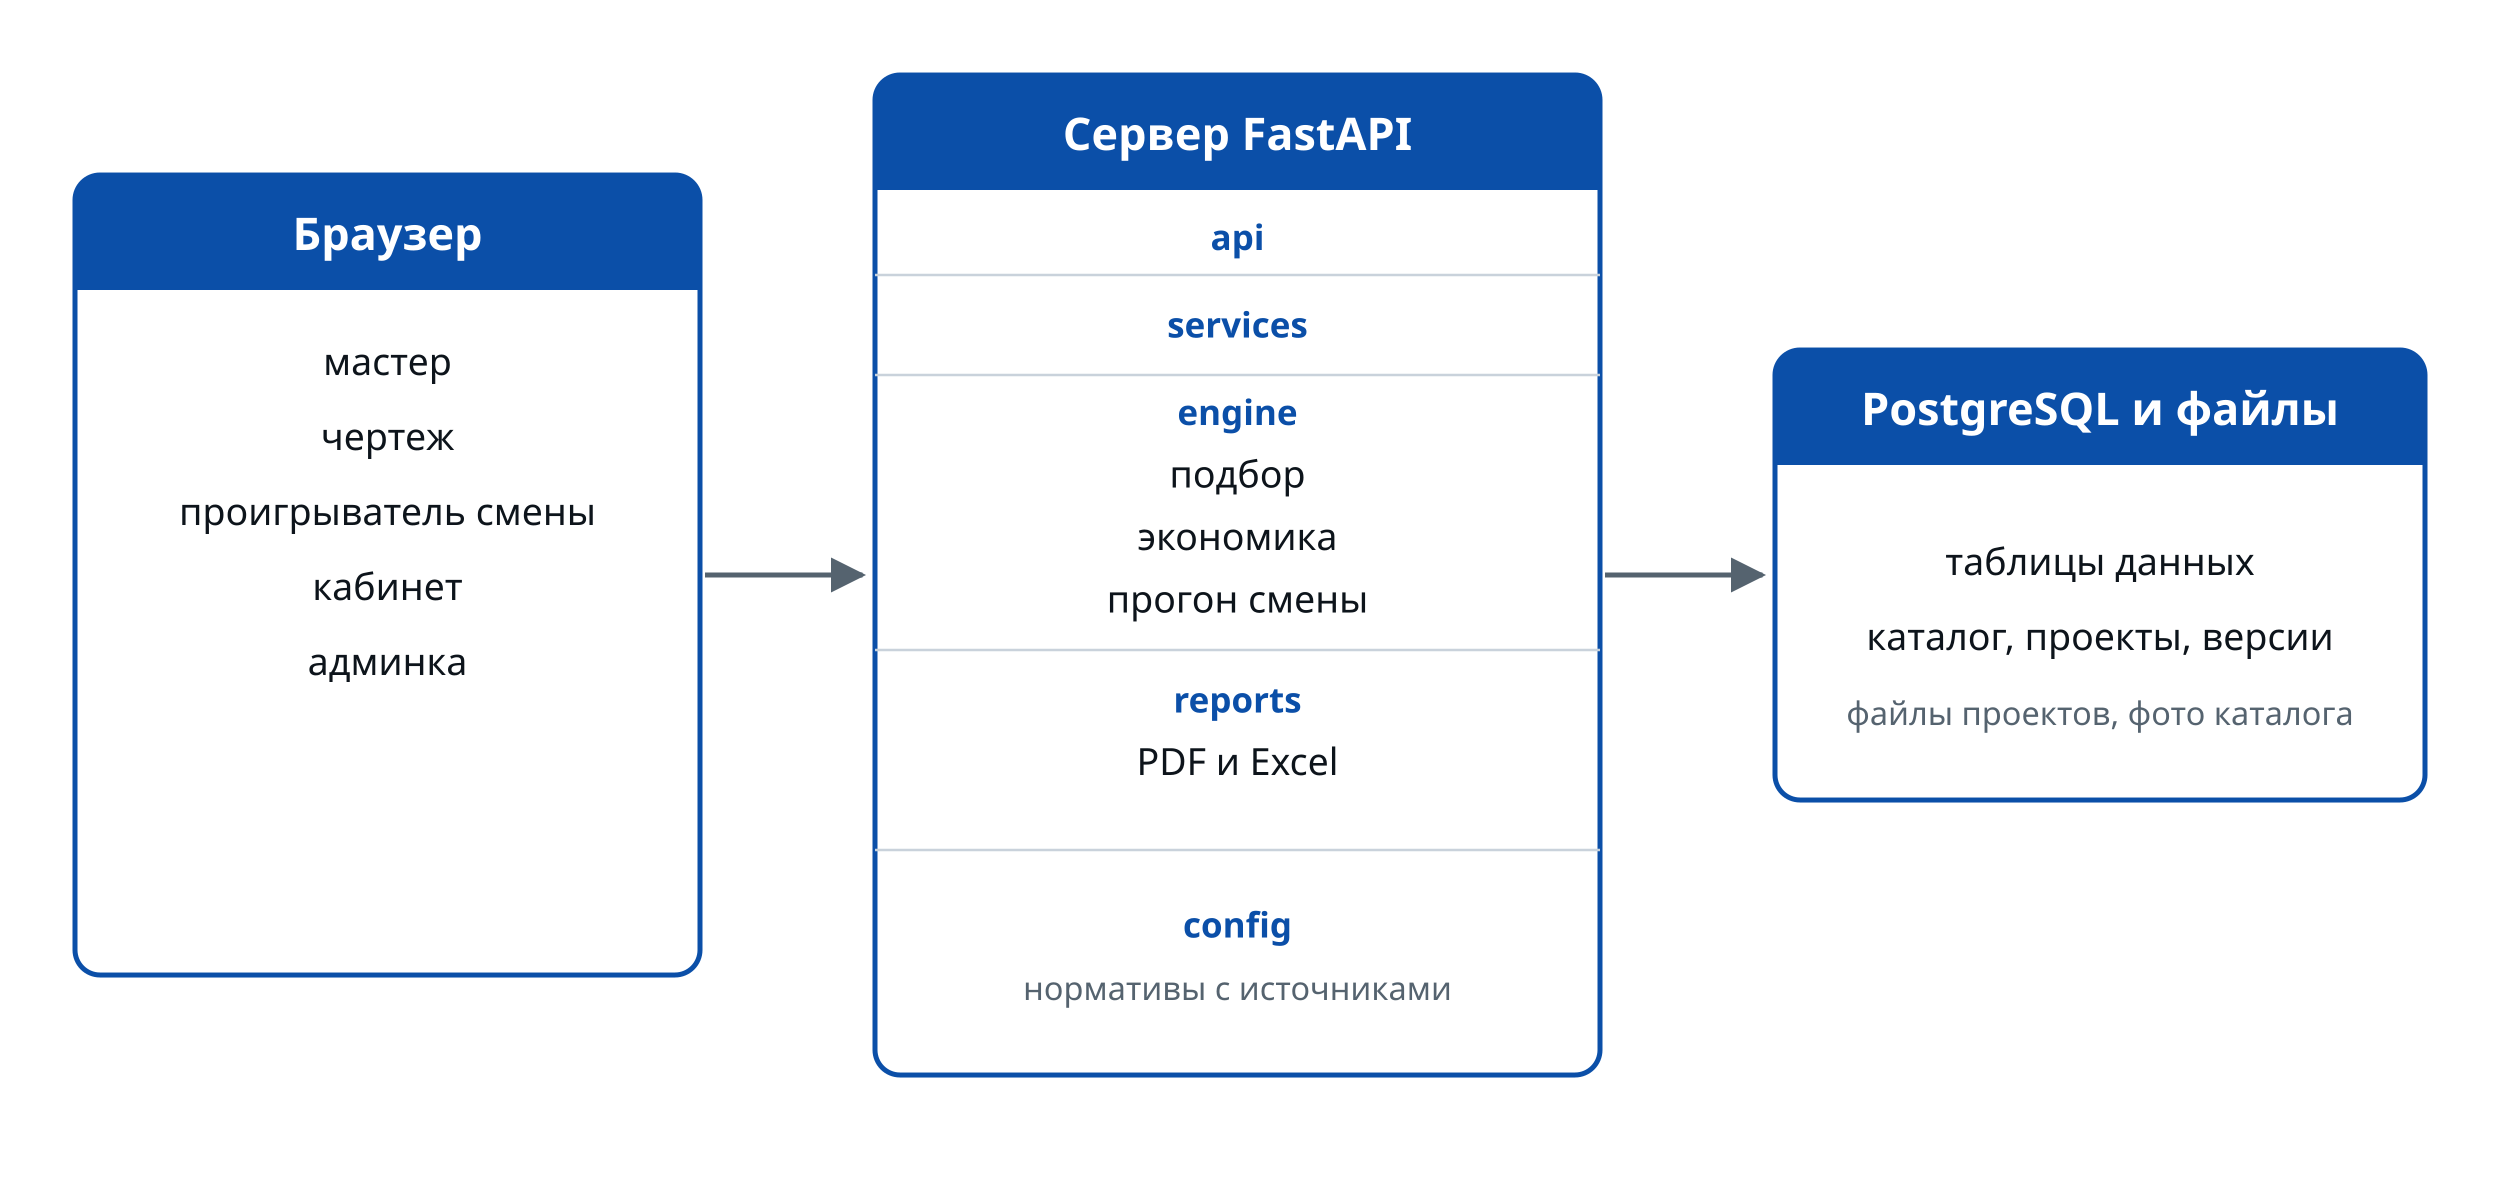
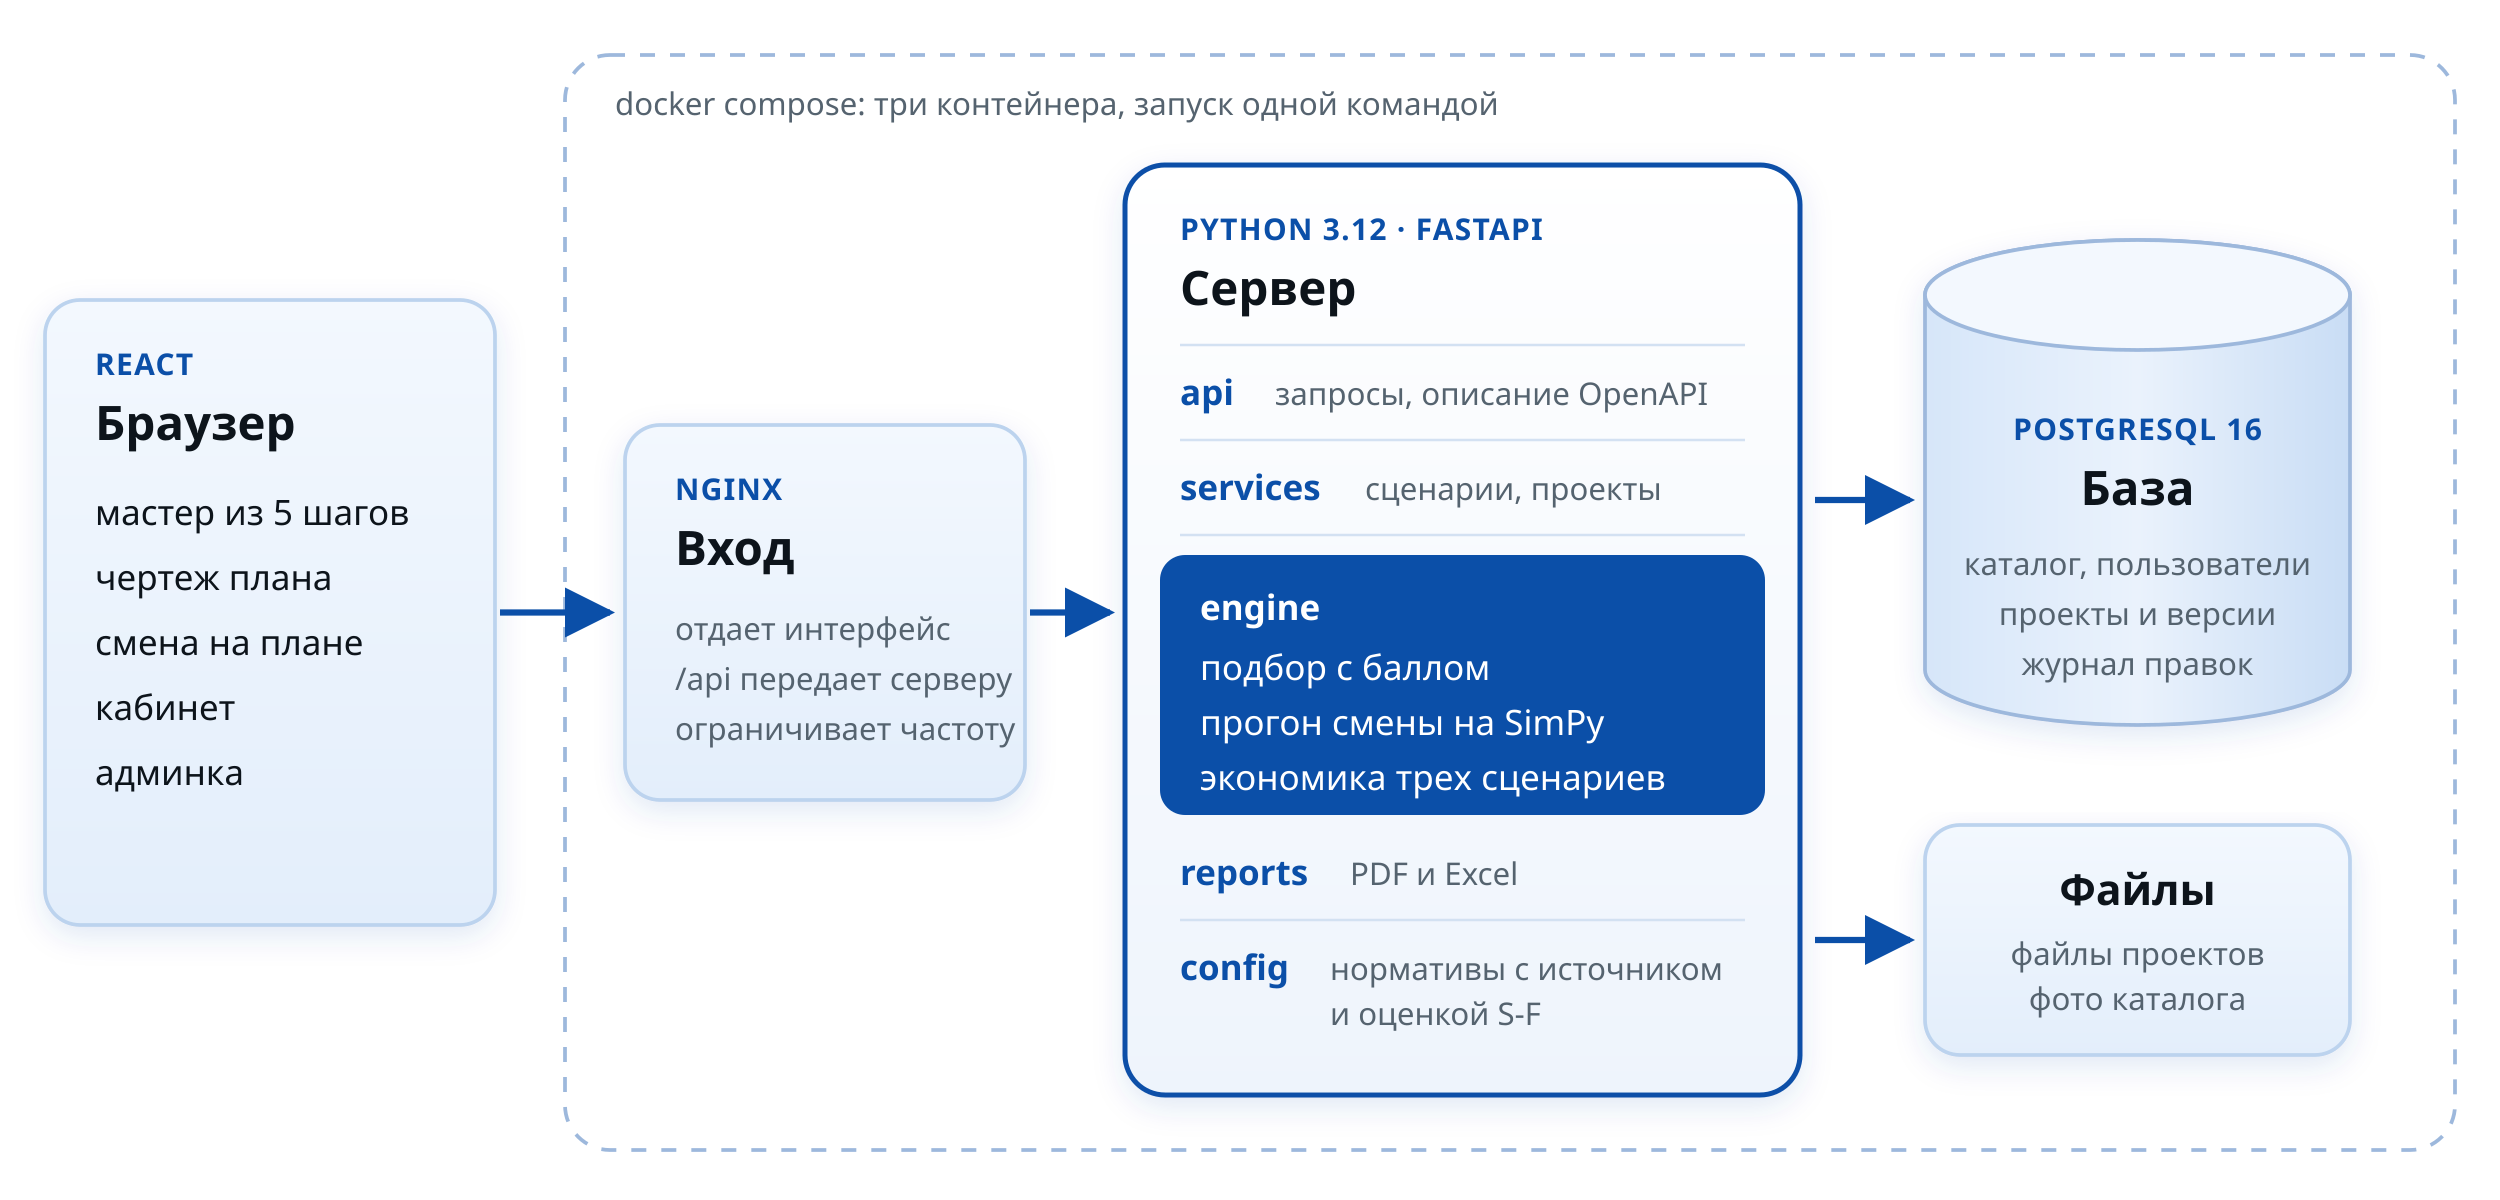
<svg xmlns="http://www.w3.org/2000/svg" viewBox="0 0 1000 480">
  <defs>
    <style>
      @font-face { font-family: "Onest"; src: url("../../../backend/app/reports/fonts/Onest-Regular.ttf"); font-weight: 400; }
      @font-face { font-family: "Onest"; src: url("../../../backend/app/reports/fonts/Onest-SemiBold.ttf"); font-weight: 600; }
-       .box-title { font-family: "Onest", sans-serif; font-weight: 600; font-size: 20px; fill: #0b4fa8; }
-       .box-title-inv { font-family: "Onest", sans-serif; font-weight: 600; font-size: 18px; fill: #ffffff; }
-       .item { font-family: "Onest", sans-serif; font-weight: 400; font-size: 15px; fill: #0d141b; }
-       .sub { font-family: "Onest", sans-serif; font-weight: 400; font-size: 13px; fill: #55636f; }
-       .row-title { font-family: "Onest", sans-serif; font-weight: 600; font-size: 14px; fill: #0b4fa8; }
+       .title { font-family: "Onest", sans-serif; font-weight: 600; font-size: 19px; fill: #0d141b; }
+       .tag { font-family: "Onest", sans-serif; font-weight: 600; font-size: 12px; fill: #0b4fa8; letter-spacing: 0.5px; }
+       .item { font-family: "Onest", sans-serif; font-weight: 400; font-size: 14px; fill: #0d141b; }
+       .sub { font-family: "Onest", sans-serif; font-weight: 400; font-size: 12.5px; fill: #55636f; }
+       .row { font-family: "Onest", sans-serif; font-weight: 600; font-size: 14px; fill: #0b4fa8; }
+       .frame { font-family: "Onest", sans-serif; font-weight: 400; font-size: 12.5px; fill: #55636f; }
    </style>
-     <marker id="arrow" viewBox="0 0 10 10" refX="9" refY="5" markerWidth="7" markerHeight="7" orient="auto-start-reverse">
-       <path d="M0,0 L10,5 L0,10 z" fill="#55636f" />
+     <linearGradient id="card" x1="0" y1="0" x2="0" y2="1">
+       <stop offset="0" stop-color="#f3f8fe" />
+       <stop offset="1" stop-color="#e3eefb" />
+     </linearGradient>
+     <linearGradient id="core" x1="0" y1="0" x2="0" y2="1">
+       <stop offset="0" stop-color="#ffffff" />
+       <stop offset="1" stop-color="#eef4fc" />
+     </linearGradient>
+     <linearGradient id="db" x1="0" y1="0" x2="1" y2="0">
+       <stop offset="0" stop-color="#d6e6f9" />
+       <stop offset="0.5" stop-color="#eaf2fc" />
+       <stop offset="1" stop-color="#c9ddf5" />
+     </linearGradient>
+     <filter id="shadow" x="-10%" y="-10%" width="120%" height="130%">
+       <feDropShadow dx="0" dy="4" stdDeviation="6" flood-color="#0b4fa8" flood-opacity="0.12" />
+     </filter>
+     <marker id="arrow" viewBox="0 0 10 10" refX="9" refY="5" markerWidth="8" markerHeight="8" orient="auto-start-reverse">
+       <path d="M0,0 L10,5 L0,10 z" fill="#0b4fa8" />
    </marker>
  </defs>
  <rect x="0" y="0" width="1000" height="480" fill="#ffffff" />
-   <rect x="30" y="70" width="250" height="320" rx="10" fill="#ffffff" stroke="#0b4fa8" stroke-width="2" />
-   <rect x="30" y="70" width="250" height="46" rx="10" fill="#0b4fa8" />
-   <rect x="30" y="96" width="250" height="20" fill="#0b4fa8" />
-   <text x="155" y="100" text-anchor="middle" class="box-title-inv">Браузер</text>
-   <text x="155" y="150" text-anchor="middle" class="item">мастер</text>
-   <text x="155" y="180" text-anchor="middle" class="item">чертеж</text>
-   <text x="155" y="210" text-anchor="middle" class="item">проигрыватель смены</text>
-   <text x="155" y="240" text-anchor="middle" class="item">кабинет</text>
-   <text x="155" y="270" text-anchor="middle" class="item">админка</text>
-   <line x1="282" y1="230" x2="345" y2="230" stroke="#55636f" stroke-width="2" marker-end="url(#arrow)" />
-   <rect x="350" y="30" width="290" height="400" rx="10" fill="#ffffff" stroke="#0b4fa8" stroke-width="2" />
-   <rect x="350" y="30" width="290" height="46" rx="10" fill="#0b4fa8" />
-   <rect x="350" y="56" width="290" height="20" fill="#0b4fa8" />
-   <text x="495" y="60" text-anchor="middle" class="box-title-inv">Сервер FastAPI</text>
-   <line x1="350" y1="110" x2="640" y2="110" stroke="#c9d2db" stroke-width="1" />
-   <text x="495" y="100" text-anchor="middle" class="row-title">api</text>
-   <line x1="350" y1="150" x2="640" y2="150" stroke="#c9d2db" stroke-width="1" />
-   <text x="495" y="135" text-anchor="middle" class="row-title">services</text>
-   <line x1="350" y1="260" x2="640" y2="260" stroke="#c9d2db" stroke-width="1" />
-   <text x="495" y="170" text-anchor="middle" class="row-title">engine</text>
-   <text x="495" y="195" text-anchor="middle" class="item">подбор</text>
-   <text x="495" y="220" text-anchor="middle" class="item">экономика</text>
-   <text x="495" y="245" text-anchor="middle" class="item">прогон смены</text>
-   <line x1="350" y1="340" x2="640" y2="340" stroke="#c9d2db" stroke-width="1" />
-   <text x="495" y="285" text-anchor="middle" class="row-title">reports</text>
-   <text x="495" y="310" text-anchor="middle" class="item">PDF и Excel</text>
-   <text x="495" y="375" text-anchor="middle" class="row-title">config</text>
-   <text x="495" y="400" text-anchor="middle" class="sub">нормативы с источниками</text>
-   <line x1="642" y1="230" x2="705" y2="230" stroke="#55636f" stroke-width="2" marker-end="url(#arrow)" />
-   <rect x="710" y="140" width="260" height="180" rx="10" fill="#ffffff" stroke="#0b4fa8" stroke-width="2" />
-   <rect x="710" y="140" width="260" height="46" rx="10" fill="#0b4fa8" />
-   <rect x="710" y="166" width="260" height="20" fill="#0b4fa8" />
-   <text x="840" y="170" text-anchor="middle" class="box-title-inv">PostgreSQL и файлы</text>
-   <text x="840" y="230" text-anchor="middle" class="item">таблицы данных</text>
-   <text x="840" y="260" text-anchor="middle" class="item">каталог, проекты, версии</text>
-   <text x="840" y="290" text-anchor="middle" class="sub">файлы проектов, фото каталога</text>
+   <rect x="226" y="22" width="756" height="438" rx="18" fill="none" stroke="#9db8dc" stroke-width="1.5" stroke-dasharray="6 6" />
+   <text x="246" y="46" class="frame">docker compose: три контейнера, запуск одной командой</text>
+   <g filter="url(#shadow)">
+     <rect x="18" y="120" width="180" height="250" rx="14" fill="url(#card)" stroke="#bcd3ee" stroke-width="1.5" />
+   </g>
+   <text x="38" y="150" class="tag">REACT</text>
+   <text x="38" y="176" class="title">Браузер</text>
+   <text x="38" y="210" class="item">мастер из 5 шагов</text>
+   <text x="38" y="236" class="item">чертеж плана</text>
+   <text x="38" y="262" class="item">смена на плане</text>
+   <text x="38" y="288" class="item">кабинет</text>
+   <text x="38" y="314" class="item">админка</text>
+   <g filter="url(#shadow)">
+     <rect x="250" y="170" width="160" height="150" rx="14" fill="url(#card)" stroke="#bcd3ee" stroke-width="1.5" />
+   </g>
+   <text x="270" y="200" class="tag">NGINX</text>
+   <text x="270" y="226" class="title">Вход</text>
+   <text x="270" y="256" class="sub">отдает интерфейс</text>
+   <text x="270" y="276" class="sub">/api передает серверу</text>
+   <text x="270" y="296" class="sub">ограничивает частоту</text>
+   <g filter="url(#shadow)">
+     <rect x="450" y="66" width="270" height="372" rx="16" fill="url(#core)" stroke="#0b4fa8" stroke-width="2" />
+   </g>
+   <text x="472" y="96" class="tag">PYTHON 3.12 · FASTAPI</text>
+   <text x="472" y="122" class="title">Сервер</text>
+   <line x1="472" y1="138" x2="698" y2="138" stroke="#d3e1f2" />
+   <text x="472" y="162" class="row">api</text>
+   <text x="510" y="162" class="sub">запросы, описание OpenAPI</text>
+   <line x1="472" y1="176" x2="698" y2="176" stroke="#d3e1f2" />
+   <text x="472" y="200" class="row">services</text>
+   <text x="546" y="200" class="sub">сценарии, проекты</text>
+   <line x1="472" y1="214" x2="698" y2="214" stroke="#d3e1f2" />
+   <rect x="464" y="222" width="242" height="104" rx="10" fill="#0b4fa8" />
+   <text x="480" y="248" class="row" style="fill:#ffffff">engine</text>
+   <text x="480" y="272" class="item" style="fill:#ffffff">подбор с баллом</text>
+   <text x="480" y="294" class="item" style="fill:#ffffff">прогон смены на SimPy</text>
+   <text x="480" y="316" class="item" style="fill:#ffffff">экономика трех сценариев</text>
+   <text x="472" y="354" class="row">reports</text>
+   <text x="540" y="354" class="sub">PDF и Excel</text>
+   <line x1="472" y1="368" x2="698" y2="368" stroke="#d3e1f2" />
+   <text x="472" y="392" class="row">config</text>
+   <text x="532" y="392" class="sub">нормативы с источником</text>
+   <text x="532" y="410" class="sub">и оценкой S-F</text>
+   <g filter="url(#shadow)">
+     <path d="M770,118 a85,22 0 0,1 170,0 v150 a85,22 0 0,1 -170,0 z" fill="url(#db)" stroke="#9db8dc" stroke-width="1.5" />
+   </g>
+   <ellipse cx="855" cy="118" rx="85" ry="22" fill="#f3f8fe" stroke="#9db8dc" stroke-width="1.5" />
+   <text x="855" y="176" text-anchor="middle" class="tag">POSTGRESQL 16</text>
+   <text x="855" y="202" text-anchor="middle" class="title">База</text>
+   <text x="855" y="230" text-anchor="middle" class="sub">каталог, пользователи</text>
+   <text x="855" y="250" text-anchor="middle" class="sub">проекты и версии</text>
+   <text x="855" y="270" text-anchor="middle" class="sub">журнал правок</text>
+   <g filter="url(#shadow)">
+     <rect x="770" y="330" width="170" height="92" rx="14" fill="url(#card)" stroke="#bcd3ee" stroke-width="1.5" />
+   </g>
+   <text x="855" y="362" text-anchor="middle" class="title" style="font-size:17px">Файлы</text>
+   <text x="855" y="386" text-anchor="middle" class="sub">файлы проектов</text>
+   <text x="855" y="404" text-anchor="middle" class="sub">фото каталога</text>
+   <line x1="200" y1="245" x2="244" y2="245" stroke="#0b4fa8" stroke-width="2.5" marker-end="url(#arrow)" />
+   <line x1="412" y1="245" x2="444" y2="245" stroke="#0b4fa8" stroke-width="2.5" marker-end="url(#arrow)" />
+   <line x1="726" y1="200" x2="764" y2="200" stroke="#0b4fa8" stroke-width="2.5" marker-end="url(#arrow)" />
+   <line x1="726" y1="376" x2="764" y2="376" stroke="#0b4fa8" stroke-width="2.5" marker-end="url(#arrow)" />
</svg>
